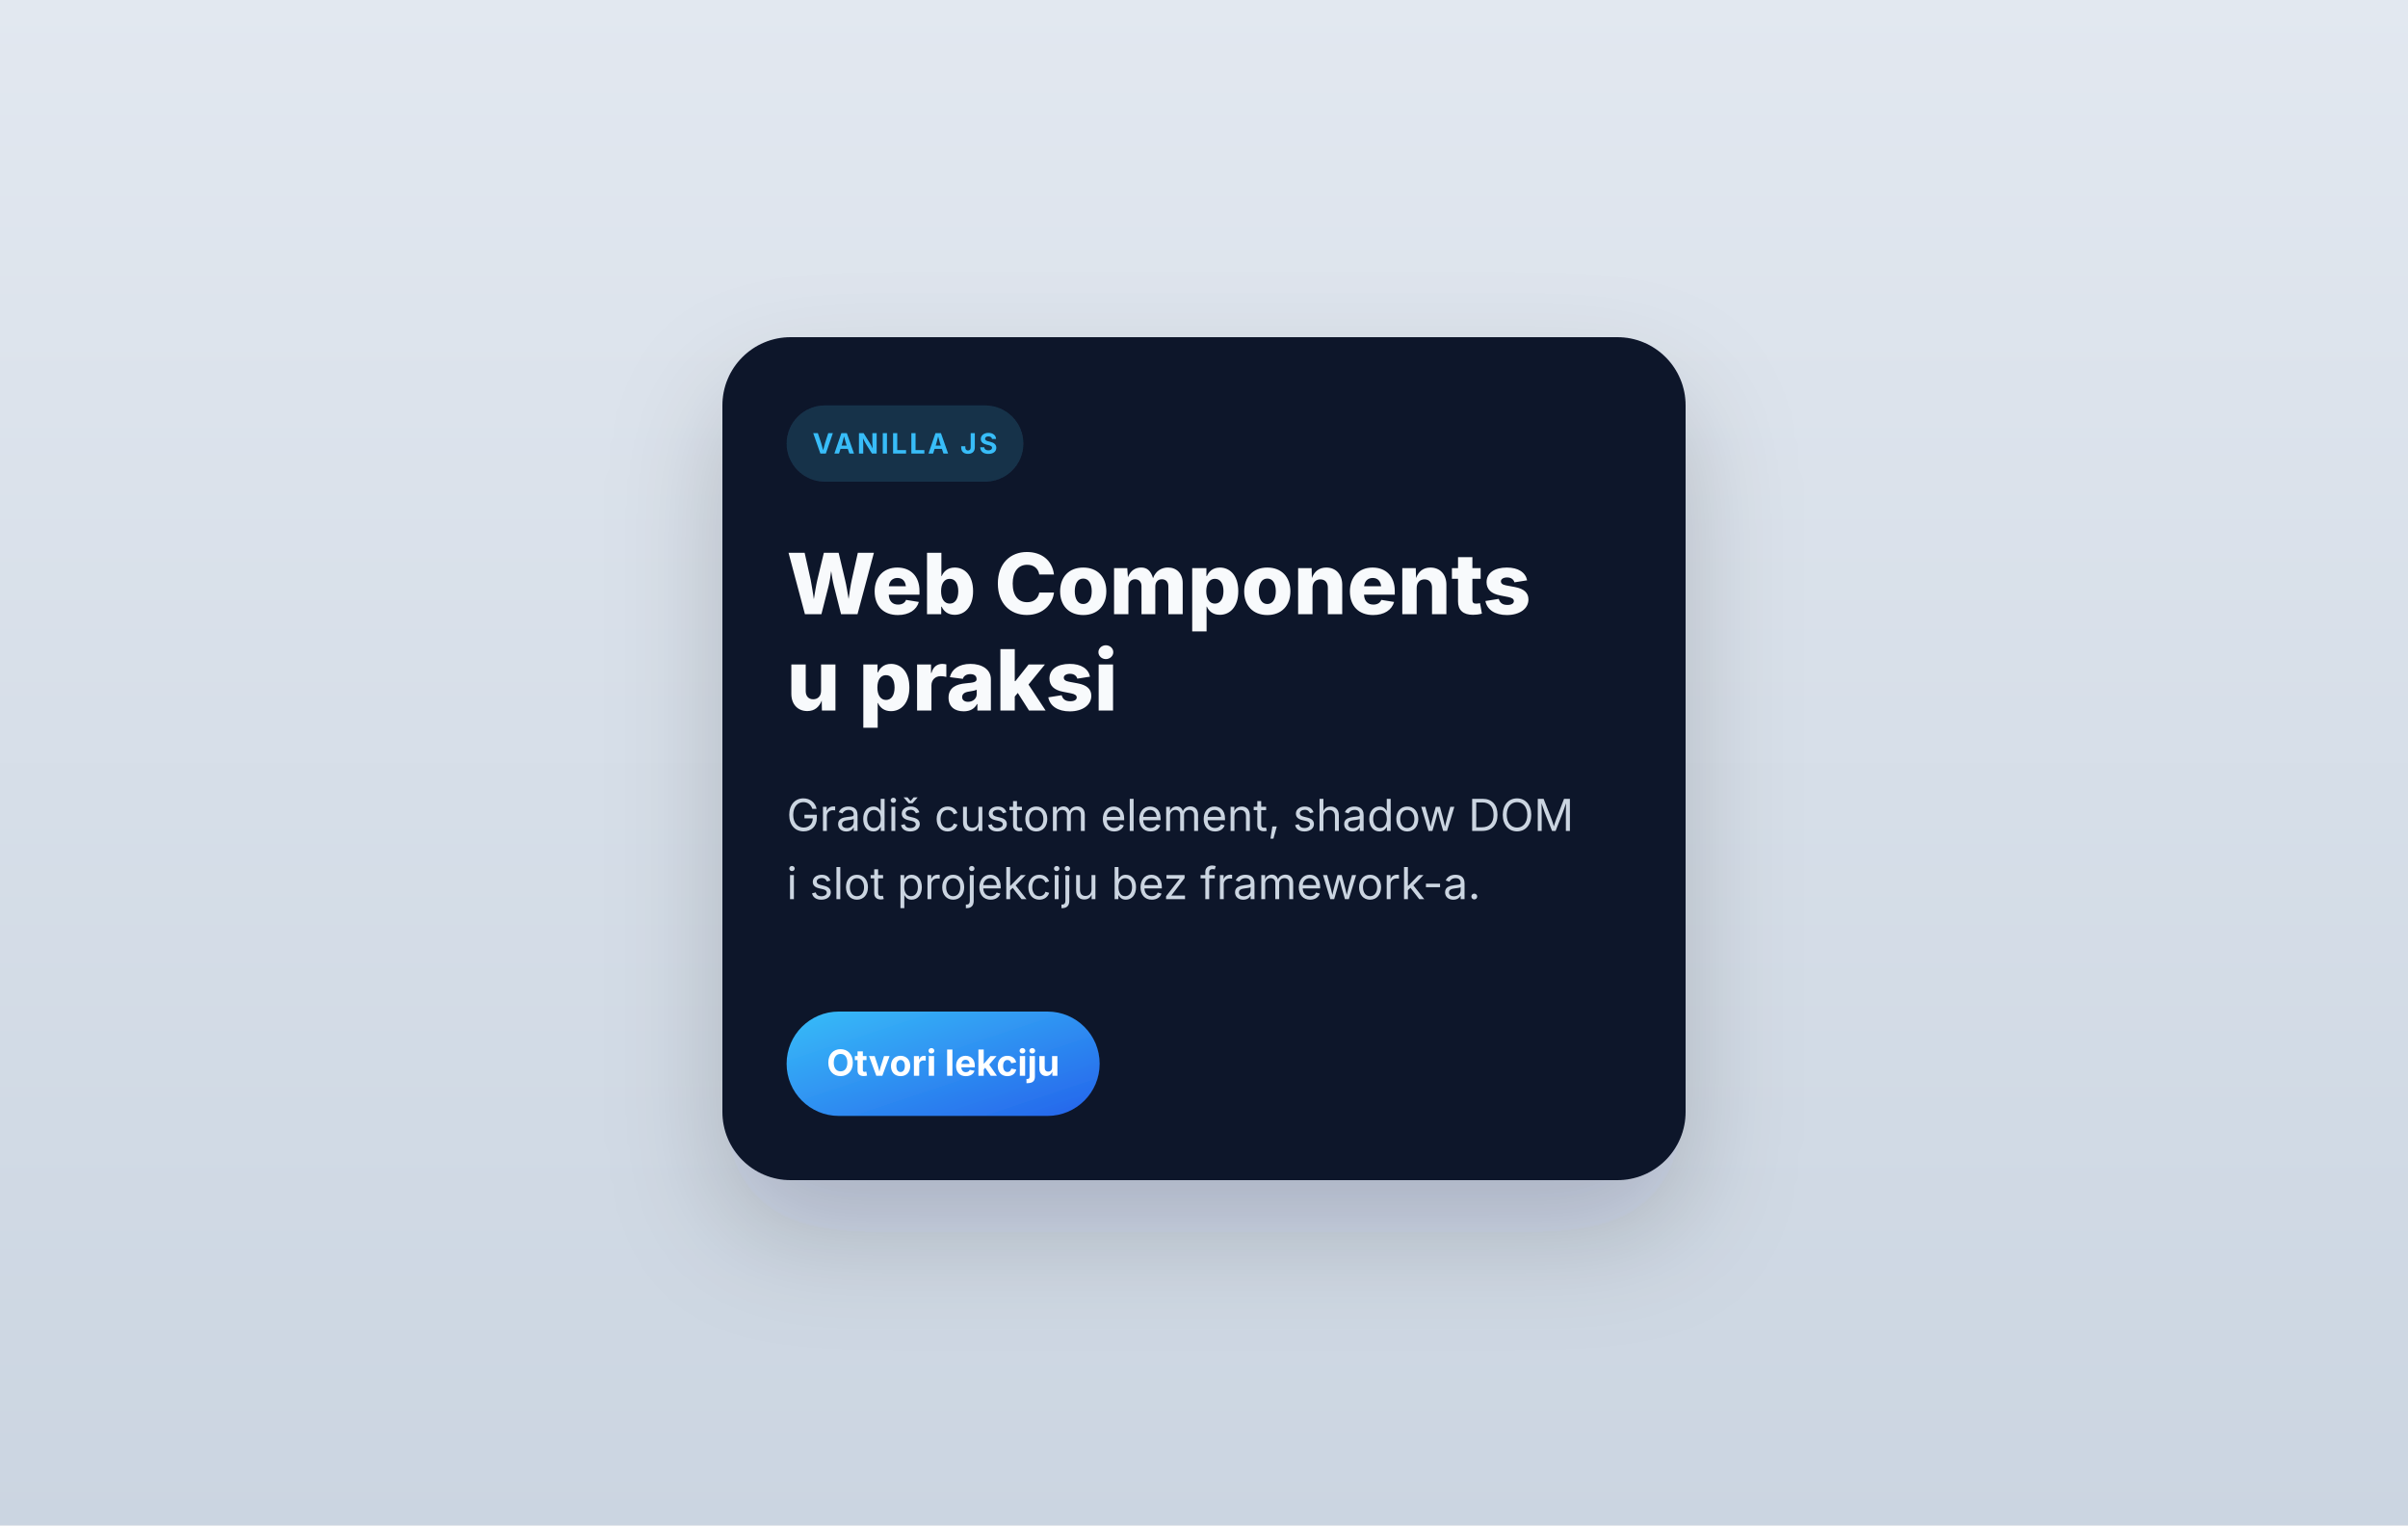
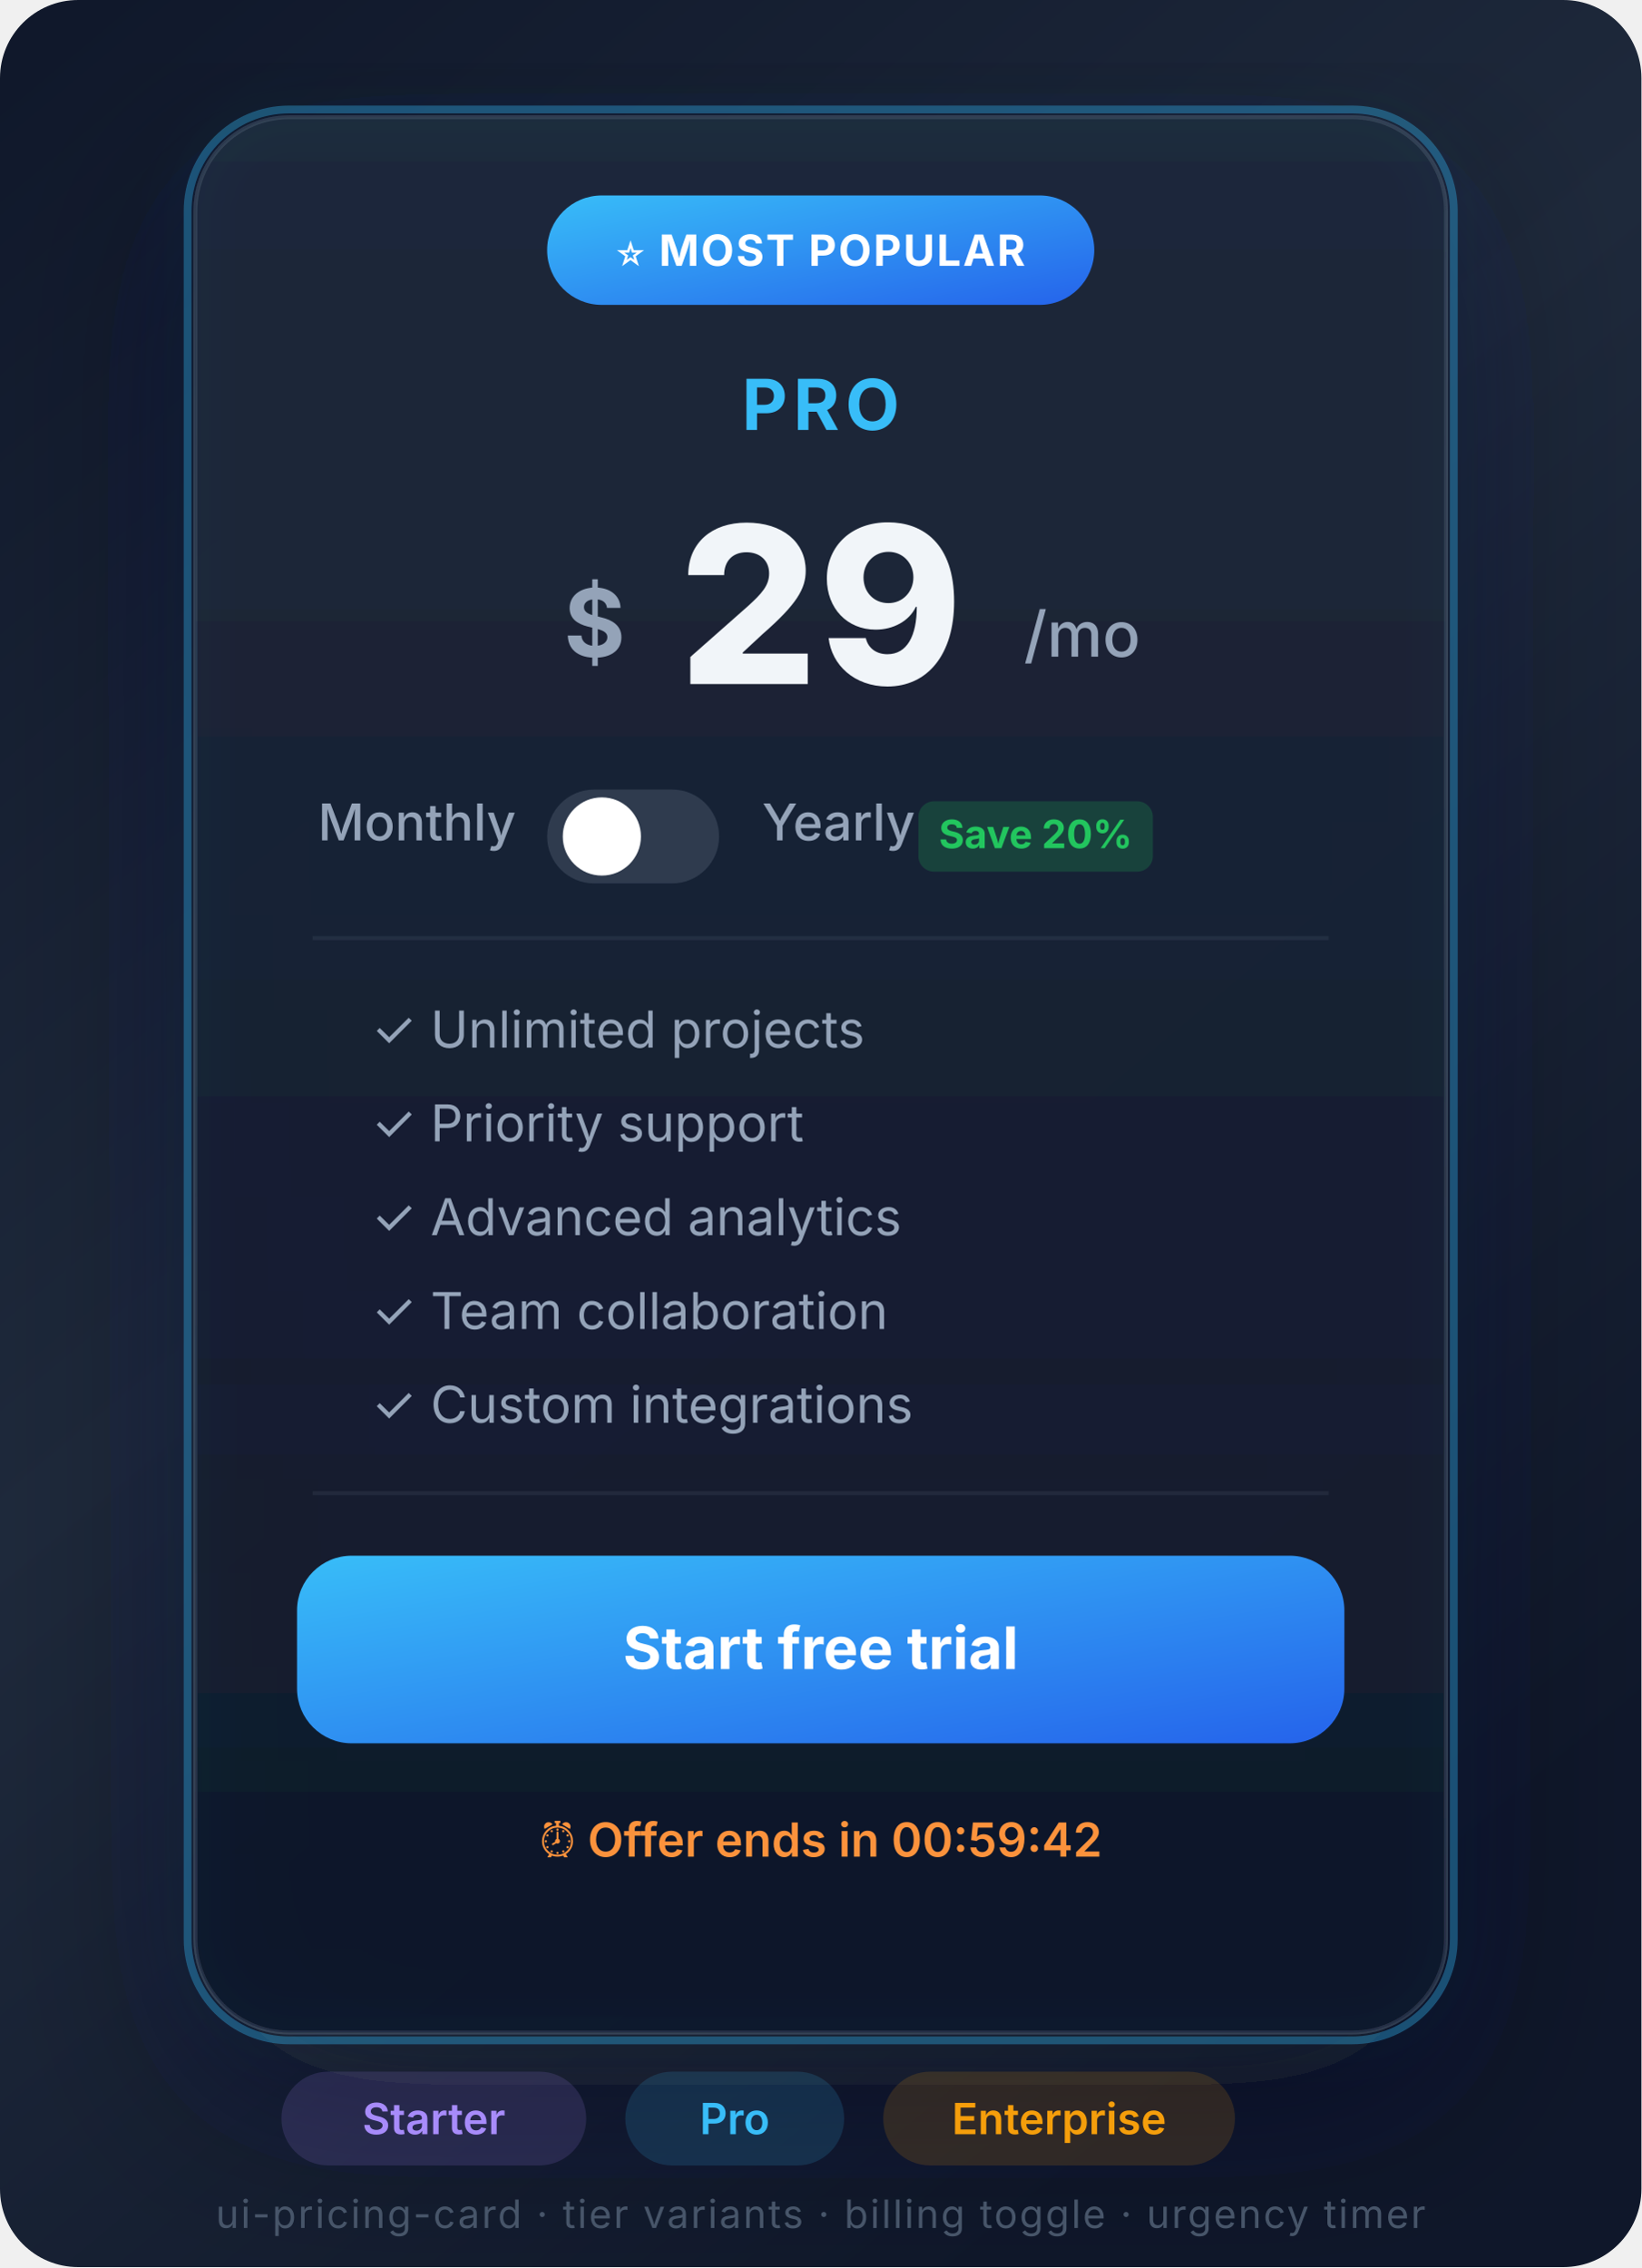
- <svg xmlns="http://www.w3.org/2000/svg" viewBox="0 0 1200 760" role="img" aria-labelledby="title desc">
+ <svg xmlns="http://www.w3.org/2000/svg" viewBox="0 0 420 580" width="420" height="580">
  <defs>
-     <linearGradient id="bg" x1="0" x2="0" y1="0" y2="1">
-       <stop offset="0%" stop-color="#e2e8f0" />
-       <stop offset="100%" stop-color="#cbd5e1" />
+     <linearGradient id="card-bg" x1="0%" y1="0%" x2="0%" y2="100%">
+       <stop offset="0%" stop-color="#1e293b" />
+       <stop offset="100%" stop-color="rgba(15,23,42,0.92)" />
    </linearGradient>
-     <linearGradient id="cta" x1="0" x2="1" y1="0" y2="1">
+     <linearGradient id="cta-bg" x1="0%" y1="0%" x2="100%" y2="100%">
      <stop offset="0%" stop-color="#38bdf8" />
      <stop offset="100%" stop-color="#2563eb" />
    </linearGradient>
-     <filter id="shadow" x="-20%" y="-20%" width="140%" height="160%">
-       <feDropShadow dx="0" dy="26" stdDeviation="28" flood-color="#0f172a" flood-opacity="0.18" />
+     <linearGradient id="page-bg" x1="0%" y1="0%" x2="60%" y2="100%">
+       <stop offset="0%" stop-color="#0f172a" />
+       <stop offset="50%" stop-color="#1e293b" />
+       <stop offset="100%" stop-color="#0f172a" />
+     </linearGradient>
+     <filter id="card-shadow" x="-20%" y="-10%" width="140%" height="130%">
+       <feDropShadow dx="0" dy="16" stdDeviation="24" flood-color="#0f172a" flood-opacity="0.5" />
+     </filter>
+     <filter id="glow" x="-20%" y="-20%" width="140%" height="140%">
+       <feDropShadow dx="0" dy="0" stdDeviation="6" flood-color="#38bdf8" flood-opacity="0.35" />
    </filter>
  </defs>
-   <rect width="1200" height="760" fill="url(#bg)" />
-   <g transform="translate(360 168)" filter="url(#shadow)">
-     <rect width="480" height="420" rx="34" fill="#0f172a" />
-     <rect x="32" y="34" width="118" height="38" rx="19" fill="rgba(56,189,248,0.16)" />
-     <text x="91" y="58" fill="#38bdf8" font-family="Inter, Arial, sans-serif" font-size="14" font-weight="700" text-anchor="middle" letter-spacing="1.2">VANILLA JS</text>
-     <text x="32" y="138" fill="#f8fafc" font-family="Inter, Arial, sans-serif" font-size="42" font-weight="800">Web Components</text>
-     <text x="32" y="186" fill="#f8fafc" font-family="Inter, Arial, sans-serif" font-size="42" font-weight="800">u praksi</text>
-     <text x="32" y="246" fill="#cbd5e1" font-family="Inter, Arial, sans-serif" font-size="22">Gradiš custom element, shadow DOM</text>
-     <text x="32" y="280" fill="#cbd5e1" font-family="Inter, Arial, sans-serif" font-size="22">i slot projekciju bez framework-a.</text>
-     <rect x="32" y="336" width="156" height="52" rx="26" fill="url(#cta)" />
-     <text x="110" y="368" fill="#ffffff" font-family="Inter, Arial, sans-serif" font-size="18" font-weight="700" text-anchor="middle">Otvori lekciju</text>
+   <rect width="420" height="580" rx="20" fill="url(#page-bg)" />
+   <g filter="url(#card-shadow)">
+     <rect x="50" y="30" width="320" height="490" rx="24" fill="url(#card-bg)" stroke="rgba(148,163,184,0.18)" stroke-width="1" />
  </g>
+   <rect x="48" y="28" width="324" height="494" rx="26" fill="none" stroke="rgba(56,189,248,0.35)" stroke-width="2" filter="url(#glow)" />
+   <rect x="140" y="50" width="140" height="28" rx="14" fill="url(#cta-bg)" />
+   <text x="210" y="68" font-family="Inter, ui-sans-serif, system-ui, sans-serif" font-size="11" font-weight="700" fill="#ffffff" text-anchor="middle" letter-spacing="0.5">⭐ MOST POPULAR</text>
+   <text x="210" y="110" font-family="Inter, ui-sans-serif, system-ui, sans-serif" font-size="18" font-weight="700" fill="#38bdf8" text-anchor="middle" letter-spacing="1.5">PRO</text>
+   <text x="160" y="168" font-family="Inter, ui-sans-serif, system-ui, sans-serif" font-size="24" font-weight="700" fill="#94a3b8" text-anchor="end">$</text>
+   <text x="210" y="175" font-family="Inter, ui-sans-serif, system-ui, sans-serif" font-size="56" font-weight="800" fill="#f1f5f9" text-anchor="middle">29</text>
+   <text x="262" y="168" font-family="Inter, ui-sans-serif, system-ui, sans-serif" font-size="16" font-weight="500" fill="#94a3b8" text-anchor="start">/mo</text>
+   <text x="132" y="215" font-family="Inter, ui-sans-serif, system-ui, sans-serif" font-size="13" font-weight="500" fill="#94a3b8" text-anchor="end">Monthly</text>
+   <rect x="140" y="202" width="44" height="24" rx="12" fill="rgba(148,163,184,0.2)" />
+   <circle cx="154" cy="214" r="10" fill="#ffffff" />
+   <text x="195" y="215" font-family="Inter, ui-sans-serif, system-ui, sans-serif" font-size="13" font-weight="500" fill="#94a3b8" text-anchor="start">Yearly</text>
+   <rect x="235" y="205" width="60" height="18" rx="4" fill="rgba(34,197,94,0.2)" />
+   <text x="265" y="217" font-family="Inter, ui-sans-serif, system-ui, sans-serif" font-size="10" font-weight="700" fill="#22c55e" text-anchor="middle">Save 20%</text>
+   <line x1="80" y1="240" x2="340" y2="240" stroke="rgba(148,163,184,0.1)" stroke-width="1" />
+   <text x="95" y="268" font-family="Inter, ui-sans-serif, system-ui, sans-serif" font-size="13" fill="#94a3b8">✓  Unlimited projects</text>
+   <text x="95" y="292" font-family="Inter, ui-sans-serif, system-ui, sans-serif" font-size="13" fill="#94a3b8">✓  Priority support</text>
+   <text x="95" y="316" font-family="Inter, ui-sans-serif, system-ui, sans-serif" font-size="13" fill="#94a3b8">✓  Advanced analytics</text>
+   <text x="95" y="340" font-family="Inter, ui-sans-serif, system-ui, sans-serif" font-size="13" fill="#94a3b8">✓  Team collaboration</text>
+   <text x="95" y="364" font-family="Inter, ui-sans-serif, system-ui, sans-serif" font-size="13" fill="#94a3b8">✓  Custom integrations</text>
+   <line x1="80" y1="382" x2="340" y2="382" stroke="rgba(148,163,184,0.1)" stroke-width="1" />
+   <rect x="76" y="398" width="268" height="48" rx="14" fill="url(#cta-bg)" />
+   <text x="210" y="427" font-family="Inter, ui-sans-serif, system-ui, sans-serif" font-size="15" font-weight="700" fill="#ffffff" text-anchor="middle">Start free trial</text>
+   <text x="210" y="475" font-family="Inter, ui-sans-serif, system-ui, sans-serif" font-size="12" font-weight="600" fill="#fb923c" text-anchor="middle">⏰ Offer ends in 00:59:42</text>
+   <rect x="72" y="530" width="78" height="24" rx="12" fill="rgba(167,139,250,0.15)" />
+   <text x="111" y="546" font-family="Inter, ui-sans-serif, system-ui, sans-serif" font-size="11" font-weight="600" fill="#a78bfa" text-anchor="middle">Starter</text>
+   <rect x="160" y="530" width="56" height="24" rx="12" fill="rgba(56,189,248,0.15)" />
+   <text x="188" y="546" font-family="Inter, ui-sans-serif, system-ui, sans-serif" font-size="11" font-weight="600" fill="#38bdf8" text-anchor="middle">Pro</text>
+   <rect x="226" y="530" width="90" height="24" rx="12" fill="rgba(245,158,11,0.15)" />
+   <text x="271" y="546" font-family="Inter, ui-sans-serif, system-ui, sans-serif" font-size="11" font-weight="600" fill="#f59e0b" text-anchor="middle">Enterprise</text>
+   <text x="210" y="570" font-family="Inter, ui-sans-serif, system-ui, sans-serif" font-size="10" fill="#475569" text-anchor="middle" letter-spacing="0.5">ui-pricing-card · tier variants · billing toggle · urgency timer</text>
</svg>
